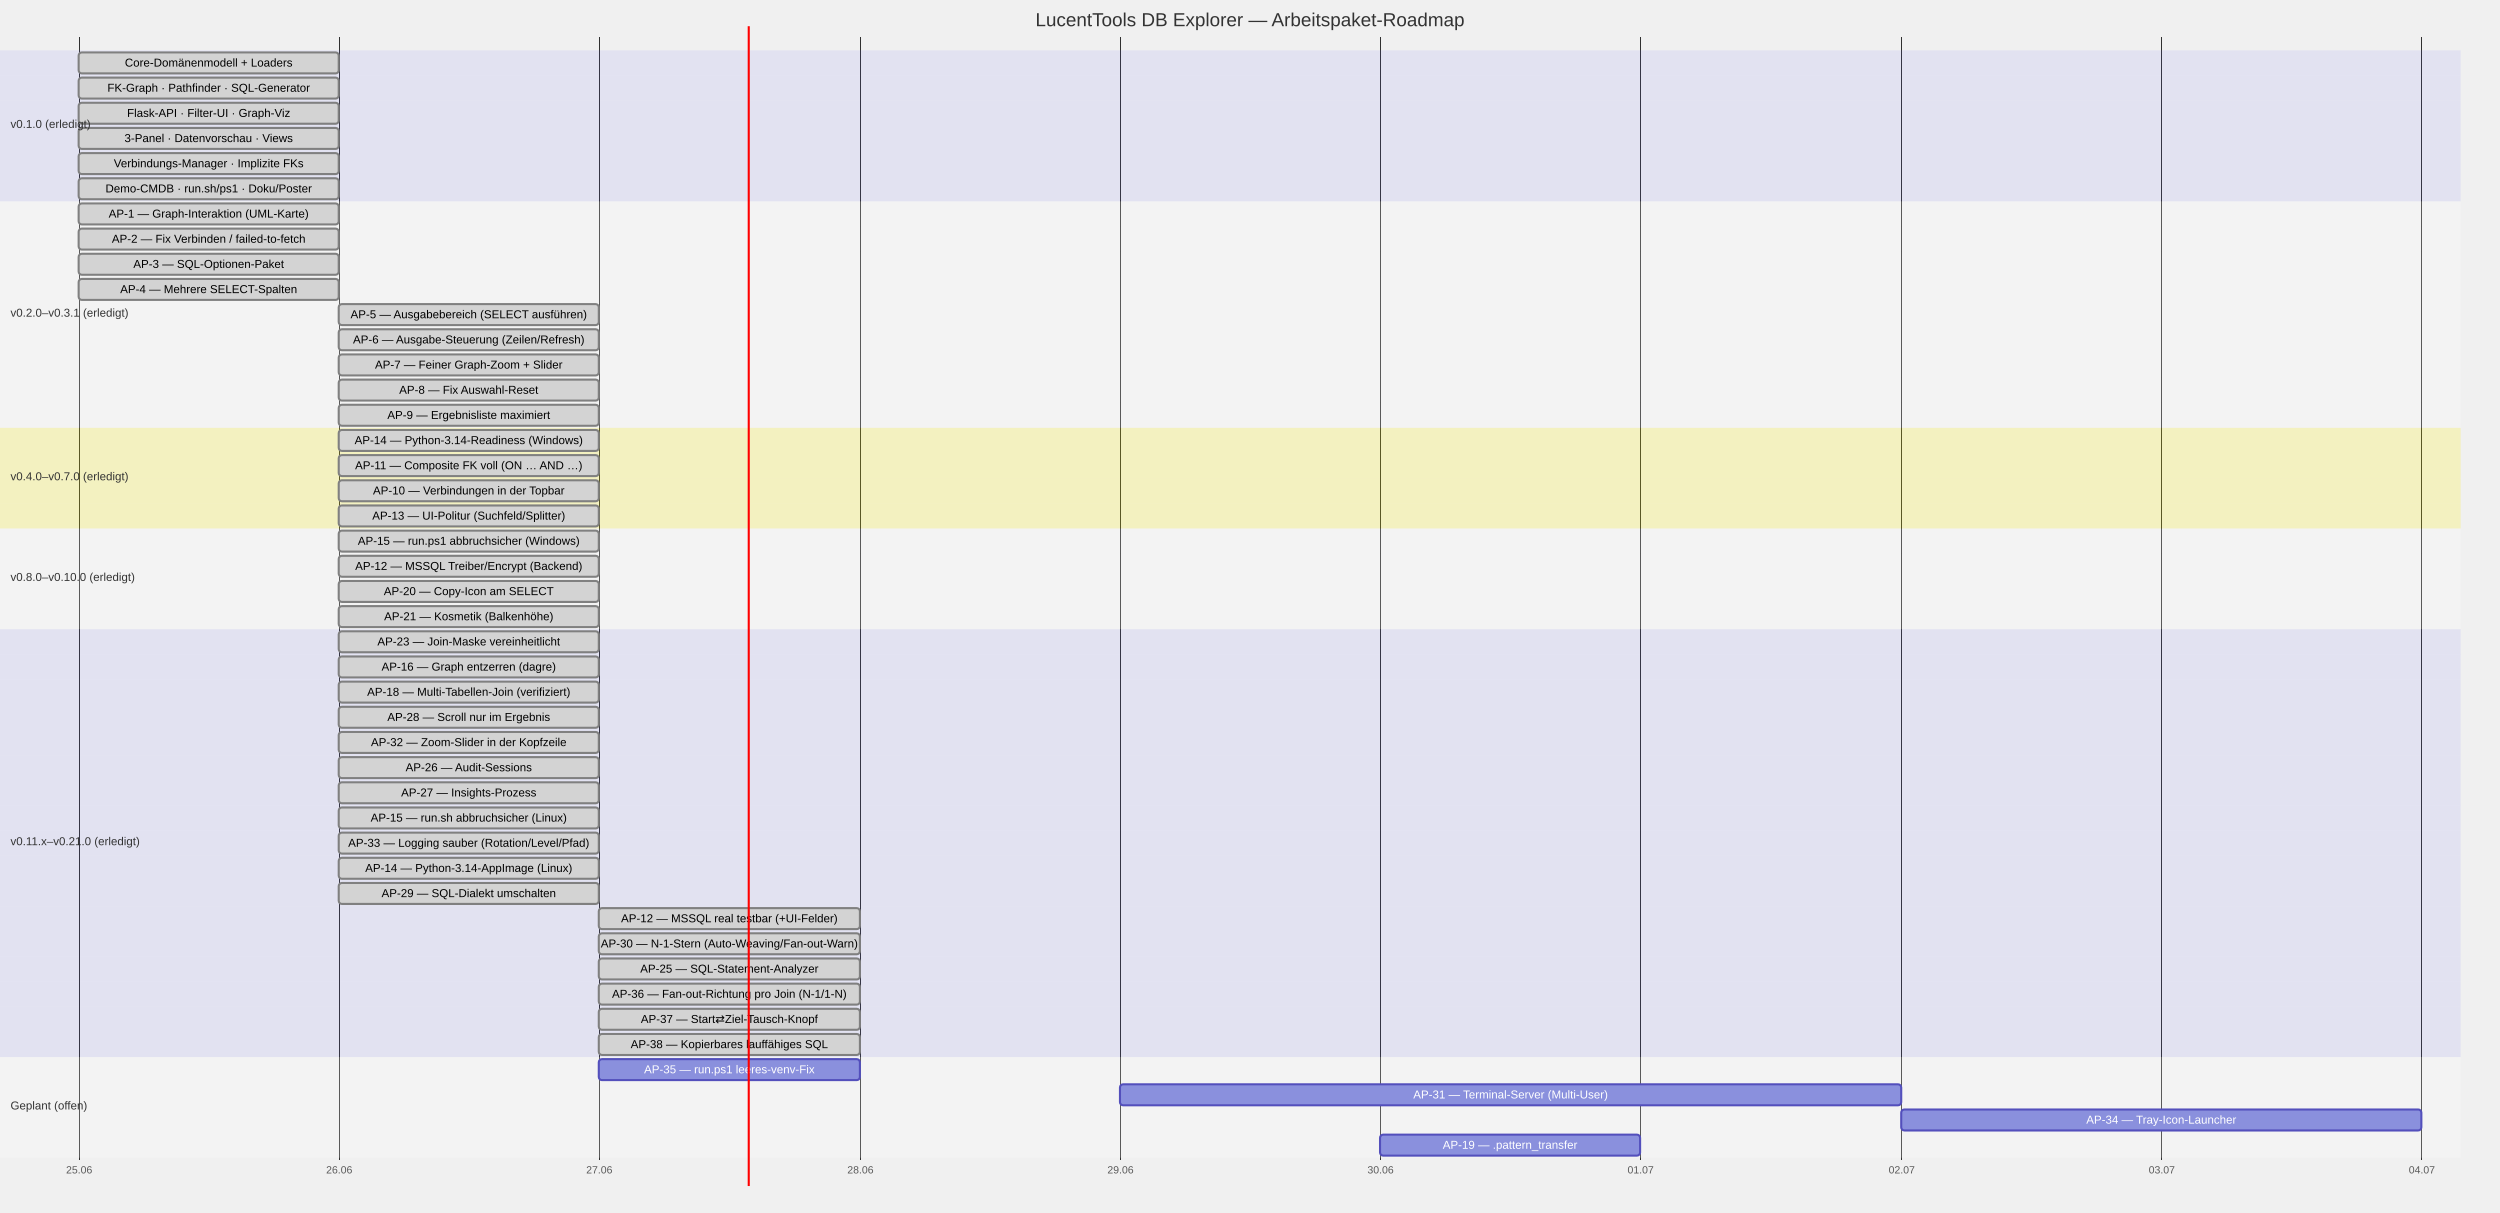
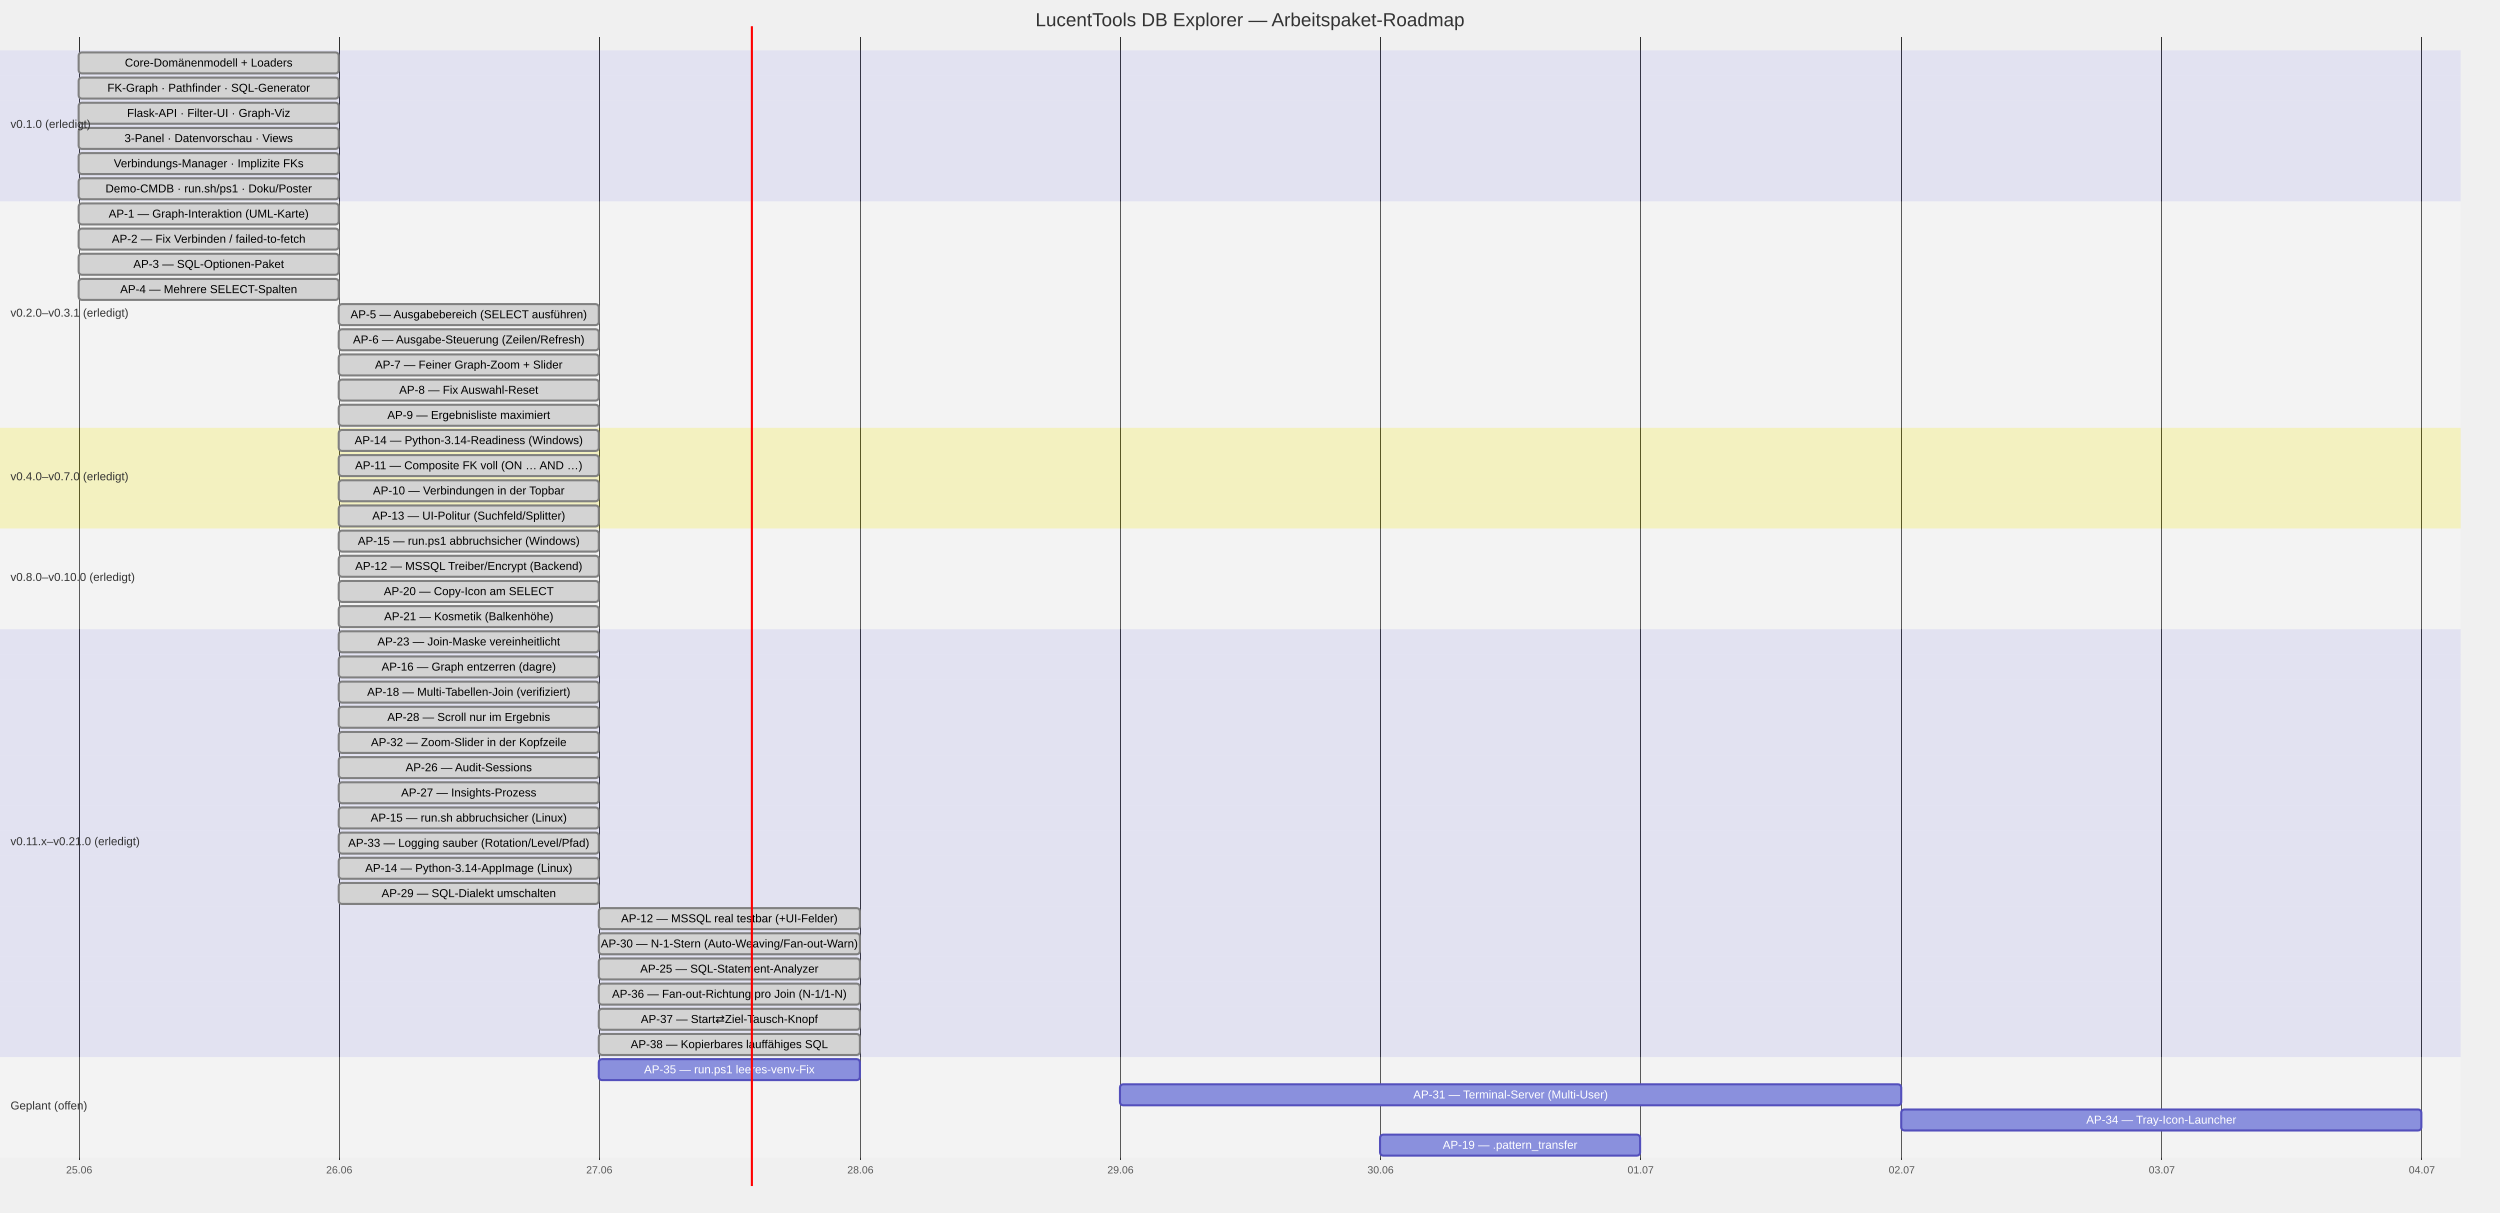
<svg xmlns="http://www.w3.org/2000/svg" id="my-svg" width="2384" viewBox="0 0 2384 1156" style="max-width: 2384px; background-color: transparent;" role="graphics-document document" aria-roledescription="gantt">
  <style>#my-svg{font-family:"trebuchet ms",verdana,arial,sans-serif;font-size:16px;fill:#333;}@keyframes edge-animation-frame{from{stroke-dashoffset:0;}}@keyframes dash{to{stroke-dashoffset:0;}}#my-svg .edge-animation-slow{stroke-dasharray:9,5!important;stroke-dashoffset:900;animation:dash 50s linear infinite;stroke-linecap:round;}#my-svg .edge-animation-fast{stroke-dasharray:9,5!important;stroke-dashoffset:900;animation:dash 20s linear infinite;stroke-linecap:round;}#my-svg .error-icon{fill:#552222;}#my-svg .error-text{fill:#552222;stroke:#552222;}#my-svg .edge-thickness-normal{stroke-width:1px;}#my-svg .edge-thickness-thick{stroke-width:3.5px;}#my-svg .edge-pattern-solid{stroke-dasharray:0;}#my-svg .edge-thickness-invisible{stroke-width:0;fill:none;}#my-svg .edge-pattern-dashed{stroke-dasharray:3;}#my-svg .edge-pattern-dotted{stroke-dasharray:2;}#my-svg .marker{fill:#333333;stroke:#333333;}#my-svg .marker.cross{stroke:#333333;}#my-svg svg{font-family:"trebuchet ms",verdana,arial,sans-serif;font-size:16px;}#my-svg p{margin:0;}#my-svg .mermaid-main-font{font-family:"trebuchet ms",verdana,arial,sans-serif;}#my-svg .exclude-range{fill:#eeeeee;}#my-svg .section{stroke:none;opacity:0.2;}#my-svg .section0{fill:rgba(102, 102, 255, 0.49);}#my-svg .section2{fill:#fff400;}#my-svg .section1,#my-svg .section3{fill:white;opacity:0.2;}#my-svg .sectionTitle0{fill:#333;}#my-svg .sectionTitle1{fill:#333;}#my-svg .sectionTitle2{fill:#333;}#my-svg .sectionTitle3{fill:#333;}#my-svg .sectionTitle{text-anchor:start;font-family:"trebuchet ms",verdana,arial,sans-serif;}#my-svg .grid .tick{stroke:lightgrey;opacity:0.8;shape-rendering:crispEdges;}#my-svg .grid .tick text{font-family:"trebuchet ms",verdana,arial,sans-serif;fill:#333;}#my-svg .grid path{stroke-width:0;}#my-svg .today{fill:none;stroke:red;stroke-width:2px;}#my-svg .task{stroke-width:2;}#my-svg .taskText{text-anchor:middle;font-family:"trebuchet ms",verdana,arial,sans-serif;}#my-svg .taskTextOutsideRight{fill:black;text-anchor:start;font-family:"trebuchet ms",verdana,arial,sans-serif;}#my-svg .taskTextOutsideLeft{fill:black;text-anchor:end;}#my-svg .task.clickable{cursor:pointer;}#my-svg .taskText.clickable{cursor:pointer;fill:#003163!important;font-weight:bold;}#my-svg .taskTextOutsideLeft.clickable{cursor:pointer;fill:#003163!important;font-weight:bold;}#my-svg .taskTextOutsideRight.clickable{cursor:pointer;fill:#003163!important;font-weight:bold;}#my-svg .taskText0,#my-svg .taskText1,#my-svg .taskText2,#my-svg .taskText3{fill:white;}#my-svg .task0,#my-svg .task1,#my-svg .task2,#my-svg .task3{fill:#8a90dd;stroke:#534fbc;}#my-svg .taskTextOutside0,#my-svg .taskTextOutside2{fill:black;}#my-svg .taskTextOutside1,#my-svg .taskTextOutside3{fill:black;}#my-svg .active0,#my-svg .active1,#my-svg .active2,#my-svg .active3{fill:#bfc7ff;stroke:#534fbc;}#my-svg .activeText0,#my-svg .activeText1,#my-svg .activeText2,#my-svg .activeText3{fill:black!important;}#my-svg .done0,#my-svg .done1,#my-svg .done2,#my-svg .done3{stroke:grey;fill:lightgrey;stroke-width:2;}#my-svg .doneText0,#my-svg .doneText1,#my-svg .doneText2,#my-svg .doneText3{fill:black!important;}#my-svg .doneText0.taskTextOutsideLeft,#my-svg .doneText0.taskTextOutsideRight,#my-svg .doneText1.taskTextOutsideLeft,#my-svg .doneText1.taskTextOutsideRight,#my-svg .doneText2.taskTextOutsideLeft,#my-svg .doneText2.taskTextOutsideRight,#my-svg .doneText3.taskTextOutsideLeft,#my-svg .doneText3.taskTextOutsideRight{fill:black!important;}#my-svg .crit0,#my-svg .crit1,#my-svg .crit2,#my-svg .crit3{stroke:#ff8888;fill:red;stroke-width:2;}#my-svg .activeCrit0,#my-svg .activeCrit1,#my-svg .activeCrit2,#my-svg .activeCrit3{stroke:#ff8888;fill:#bfc7ff;stroke-width:2;}#my-svg .doneCrit0,#my-svg .doneCrit1,#my-svg .doneCrit2,#my-svg .doneCrit3{stroke:#ff8888;fill:lightgrey;stroke-width:2;cursor:pointer;shape-rendering:crispEdges;}#my-svg .milestone{transform:rotate(45deg) scale(0.8,0.8);}#my-svg .milestoneText{font-style:italic;}#my-svg .doneCritText0,#my-svg .doneCritText1,#my-svg .doneCritText2,#my-svg .doneCritText3{fill:black!important;}#my-svg .doneCritText0.taskTextOutsideLeft,#my-svg .doneCritText0.taskTextOutsideRight,#my-svg .doneCritText1.taskTextOutsideLeft,#my-svg .doneCritText1.taskTextOutsideRight,#my-svg .doneCritText2.taskTextOutsideLeft,#my-svg .doneCritText2.taskTextOutsideRight,#my-svg .doneCritText3.taskTextOutsideLeft,#my-svg .doneCritText3.taskTextOutsideRight{fill:black!important;}#my-svg .vert{stroke:navy;}#my-svg .vertText{font-size:15px;text-anchor:middle;fill:navy!important;}#my-svg .activeCritText0,#my-svg .activeCritText1,#my-svg .activeCritText2,#my-svg .activeCritText3{fill:black!important;}#my-svg .titleText{text-anchor:middle;font-size:18px;fill:#333;font-family:"trebuchet ms",verdana,arial,sans-serif;}#my-svg .node .neo-node{stroke:#9370DB;}#my-svg [data-look="neo"].node rect,#my-svg [data-look="neo"].cluster rect,#my-svg [data-look="neo"].node polygon{stroke:#9370DB;filter:drop-shadow(1px 2px 2px rgba(185, 185, 185, 1));}#my-svg [data-look="neo"].node path{stroke:#9370DB;stroke-width:1px;}#my-svg [data-look="neo"].node .outer-path{filter:drop-shadow(1px 2px 2px rgba(185, 185, 185, 1));}#my-svg [data-look="neo"].node .neo-line path{stroke:#9370DB;filter:none;}#my-svg [data-look="neo"].node circle{stroke:#9370DB;filter:drop-shadow(1px 2px 2px rgba(185, 185, 185, 1));}#my-svg [data-look="neo"].node circle .state-start{fill:#000000;}#my-svg [data-look="neo"].icon-shape .icon{fill:#9370DB;filter:drop-shadow(1px 2px 2px rgba(185, 185, 185, 1));}#my-svg [data-look="neo"].icon-shape .icon-neo path{stroke:#9370DB;filter:drop-shadow(1px 2px 2px rgba(185, 185, 185, 1));}#my-svg :root{--mermaid-font-family:"trebuchet ms",verdana,arial,sans-serif;}</style>
  <g />
  <g class="grid" transform="translate(75, 1106)" fill="none" font-size="10" font-family="sans-serif" text-anchor="middle">
    <path class="domain" stroke="currentColor" d="M0.5,-1071V0.5H2234.5V-1071" />
    <g class="tick" opacity="1" transform="translate(0.5,0)">
      <line stroke="currentColor" y2="-1071" />
      <text fill="#000" y="3" dy="1em" stroke="none" font-size="10" style="text-anchor: middle;"> 25.06</text>
    </g>
    <g class="tick" opacity="1" transform="translate(248.5,0)">
      <line stroke="currentColor" y2="-1071" />
      <text fill="#000" y="3" dy="1em" stroke="none" font-size="10" style="text-anchor: middle;"> 26.06</text>
    </g>
    <g class="tick" opacity="1" transform="translate(496.5,0)">
      <line stroke="currentColor" y2="-1071" />
      <text fill="#000" y="3" dy="1em" stroke="none" font-size="10" style="text-anchor: middle;"> 27.06</text>
    </g>
    <g class="tick" opacity="1" transform="translate(745.5,0)">
      <line stroke="currentColor" y2="-1071" />
      <text fill="#000" y="3" dy="1em" stroke="none" font-size="10" style="text-anchor: middle;"> 28.06</text>
    </g>
    <g class="tick" opacity="1" transform="translate(993.5,0)">
      <line stroke="currentColor" y2="-1071" />
      <text fill="#000" y="3" dy="1em" stroke="none" font-size="10" style="text-anchor: middle;"> 29.06</text>
    </g>
    <g class="tick" opacity="1" transform="translate(1241.5,0)">
      <line stroke="currentColor" y2="-1071" />
      <text fill="#000" y="3" dy="1em" stroke="none" font-size="10" style="text-anchor: middle;"> 30.06</text>
    </g>
    <g class="tick" opacity="1" transform="translate(1489.5,0)">
      <line stroke="currentColor" y2="-1071" />
      <text fill="#000" y="3" dy="1em" stroke="none" font-size="10" style="text-anchor: middle;"> 01.07</text>
    </g>
    <g class="tick" opacity="1" transform="translate(1738.5,0)">
      <line stroke="currentColor" y2="-1071" />
      <text fill="#000" y="3" dy="1em" stroke="none" font-size="10" style="text-anchor: middle;"> 02.07</text>
    </g>
    <g class="tick" opacity="1" transform="translate(1986.5,0)">
      <line stroke="currentColor" y2="-1071" />
      <text fill="#000" y="3" dy="1em" stroke="none" font-size="10" style="text-anchor: middle;"> 03.07</text>
    </g>
    <g class="tick" opacity="1" transform="translate(2234.5,0)">
      <line stroke="currentColor" y2="-1071" />
      <text fill="#000" y="3" dy="1em" stroke="none" font-size="10" style="text-anchor: middle;"> 04.07</text>
    </g>
  </g>
  <g>
    <rect x="0" y="48" width="2346.5" height="24" class="section section0" />
    <rect x="0" y="72" width="2346.5" height="24" class="section section0" />
    <rect x="0" y="96" width="2346.5" height="24" class="section section0" />
    <rect x="0" y="120" width="2346.5" height="24" class="section section0" />
    <rect x="0" y="144" width="2346.5" height="24" class="section section0" />
    <rect x="0" y="168" width="2346.5" height="24" class="section section0" />
    <rect x="0" y="192" width="2346.5" height="24" class="section section1" />
    <rect x="0" y="216" width="2346.5" height="24" class="section section1" />
    <rect x="0" y="240" width="2346.5" height="24" class="section section1" />
    <rect x="0" y="264" width="2346.5" height="24" class="section section1" />
    <rect x="0" y="288" width="2346.5" height="24" class="section section1" />
    <rect x="0" y="312" width="2346.5" height="24" class="section section1" />
    <rect x="0" y="336" width="2346.5" height="24" class="section section1" />
    <rect x="0" y="360" width="2346.5" height="24" class="section section1" />
    <rect x="0" y="384" width="2346.5" height="24" class="section section1" />
    <rect x="0" y="408" width="2346.5" height="24" class="section section2" />
    <rect x="0" y="432" width="2346.5" height="24" class="section section2" />
    <rect x="0" y="456" width="2346.5" height="24" class="section section2" />
    <rect x="0" y="480" width="2346.5" height="24" class="section section2" />
    <rect x="0" y="504" width="2346.5" height="24" class="section section3" />
    <rect x="0" y="528" width="2346.5" height="24" class="section section3" />
    <rect x="0" y="552" width="2346.5" height="24" class="section section3" />
    <rect x="0" y="576" width="2346.5" height="24" class="section section3" />
    <rect x="0" y="600" width="2346.5" height="24" class="section section0" />
    <rect x="0" y="624" width="2346.5" height="24" class="section section0" />
    <rect x="0" y="648" width="2346.5" height="24" class="section section0" />
    <rect x="0" y="672" width="2346.5" height="24" class="section section0" />
    <rect x="0" y="696" width="2346.5" height="24" class="section section0" />
    <rect x="0" y="720" width="2346.5" height="24" class="section section0" />
    <rect x="0" y="744" width="2346.5" height="24" class="section section0" />
    <rect x="0" y="768" width="2346.5" height="24" class="section section0" />
    <rect x="0" y="792" width="2346.5" height="24" class="section section0" />
    <rect x="0" y="816" width="2346.5" height="24" class="section section0" />
    <rect x="0" y="840" width="2346.5" height="24" class="section section0" />
    <rect x="0" y="864" width="2346.5" height="24" class="section section0" />
    <rect x="0" y="888" width="2346.5" height="24" class="section section0" />
    <rect x="0" y="912" width="2346.5" height="24" class="section section0" />
    <rect x="0" y="936" width="2346.5" height="24" class="section section0" />
    <rect x="0" y="960" width="2346.5" height="24" class="section section0" />
    <rect x="0" y="984" width="2346.5" height="24" class="section section0" />
    <rect x="0" y="1008" width="2346.5" height="24" class="section section1" />
    <rect x="0" y="1032" width="2346.5" height="24" class="section section1" />
    <rect x="0" y="1080" width="2346.5" height="24" class="section section1" />
    <rect x="0" y="1056" width="2346.5" height="24" class="section section1" />
  </g>
  <g>
    <rect id="my-svg-d1" rx="3" ry="3" x="75" y="50" width="248" height="20" transform-origin="199px 60px" class="task done0" />
    <rect id="my-svg-d2" rx="3" ry="3" x="75" y="74" width="248" height="20" transform-origin="199px 84px" class="task done0" />
    <rect id="my-svg-d3" rx="3" ry="3" x="75" y="98" width="248" height="20" transform-origin="199px 108px" class="task done0" />
    <rect id="my-svg-d4" rx="3" ry="3" x="75" y="122" width="248" height="20" transform-origin="199px 132px" class="task done0" />
    <rect id="my-svg-d5" rx="3" ry="3" x="75" y="146" width="248" height="20" transform-origin="199px 156px" class="task done0" />
    <rect id="my-svg-d6" rx="3" ry="3" x="75" y="170" width="248" height="20" transform-origin="199px 180px" class="task done0" />
    <rect id="my-svg-a1" rx="3" ry="3" x="75" y="194" width="248" height="20" transform-origin="199px 204px" class="task done1" />
    <rect id="my-svg-a2" rx="3" ry="3" x="75" y="218" width="248" height="20" transform-origin="199px 228px" class="task done1" />
    <rect id="my-svg-a3" rx="3" ry="3" x="75" y="242" width="248" height="20" transform-origin="199px 252px" class="task done1" />
    <rect id="my-svg-a4" rx="3" ry="3" x="75" y="266" width="248" height="20" transform-origin="199px 276px" class="task done1" />
    <rect id="my-svg-a5" rx="3" ry="3" x="323" y="290" width="248" height="20" transform-origin="447px 300px" class="task done1" />
    <rect id="my-svg-a6" rx="3" ry="3" x="323" y="314" width="248" height="20" transform-origin="447px 324px" class="task done1" />
    <rect id="my-svg-a7" rx="3" ry="3" x="323" y="338" width="248" height="20" transform-origin="447px 348px" class="task done1" />
    <rect id="my-svg-a8" rx="3" ry="3" x="323" y="362" width="248" height="20" transform-origin="447px 372px" class="task done1" />
    <rect id="my-svg-a9" rx="3" ry="3" x="323" y="386" width="248" height="20" transform-origin="447px 396px" class="task done1" />
    <rect id="my-svg-b1" rx="3" ry="3" x="323" y="410" width="248" height="20" transform-origin="447px 420px" class="task done2" />
    <rect id="my-svg-b2" rx="3" ry="3" x="323" y="434" width="248" height="20" transform-origin="447px 444px" class="task done2" />
    <rect id="my-svg-b3" rx="3" ry="3" x="323" y="458" width="248" height="20" transform-origin="447px 468px" class="task done2" />
    <rect id="my-svg-b4" rx="3" ry="3" x="323" y="482" width="248" height="20" transform-origin="447px 492px" class="task done2" />
    <rect id="my-svg-c1" rx="3" ry="3" x="323" y="506" width="248" height="20" transform-origin="447px 516px" class="task done3" />
    <rect id="my-svg-c2" rx="3" ry="3" x="323" y="530" width="248" height="20" transform-origin="447px 540px" class="task done3" />
    <rect id="my-svg-c3" rx="3" ry="3" x="323" y="554" width="248" height="20" transform-origin="447px 564px" class="task done3" />
    <rect id="my-svg-c4" rx="3" ry="3" x="323" y="578" width="248" height="20" transform-origin="447px 588px" class="task done3" />
    <rect id="my-svg-e1" rx="3" ry="3" x="323" y="602" width="248" height="20" transform-origin="447px 612px" class="task done0" />
    <rect id="my-svg-e2" rx="3" ry="3" x="323" y="626" width="248" height="20" transform-origin="447px 636px" class="task done0" />
    <rect id="my-svg-e3" rx="3" ry="3" x="323" y="650" width="248" height="20" transform-origin="447px 660px" class="task done0" />
    <rect id="my-svg-e4" rx="3" ry="3" x="323" y="674" width="248" height="20" transform-origin="447px 684px" class="task done0" />
    <rect id="my-svg-e5" rx="3" ry="3" x="323" y="698" width="248" height="20" transform-origin="447px 708px" class="task done0" />
    <rect id="my-svg-e6" rx="3" ry="3" x="323" y="722" width="248" height="20" transform-origin="447px 732px" class="task done0" />
    <rect id="my-svg-e7" rx="3" ry="3" x="323" y="746" width="248" height="20" transform-origin="447px 756px" class="task done0" />
    <rect id="my-svg-e8" rx="3" ry="3" x="323" y="770" width="248" height="20" transform-origin="447px 780px" class="task done0" />
    <rect id="my-svg-e9" rx="3" ry="3" x="323" y="794" width="248" height="20" transform-origin="447px 804px" class="task done0" />
    <rect id="my-svg-e10" rx="3" ry="3" x="323" y="818" width="248" height="20" transform-origin="447px 828px" class="task done0" />
    <rect id="my-svg-e11" rx="3" ry="3" x="323" y="842" width="248" height="20" transform-origin="447px 852px" class="task done0" />
    <rect id="my-svg-e12" rx="3" ry="3" x="571" y="866" width="249" height="20" transform-origin="695.5px 876px" class="task done0" />
    <rect id="my-svg-e13" rx="3" ry="3" x="571" y="890" width="249" height="20" transform-origin="695.5px 900px" class="task done0" />
    <rect id="my-svg-e14" rx="3" ry="3" x="571" y="914" width="249" height="20" transform-origin="695.5px 924px" class="task done0" />
    <rect id="my-svg-e15" rx="3" ry="3" x="571" y="938" width="249" height="20" transform-origin="695.5px 948px" class="task done0" />
    <rect id="my-svg-e16" rx="3" ry="3" x="571" y="962" width="249" height="20" transform-origin="695.5px 972px" class="task done0" />
    <rect id="my-svg-e17" rx="3" ry="3" x="571" y="986" width="249" height="20" transform-origin="695.5px 996px" class="task done0" />
    <rect id="my-svg-p3" rx="3" ry="3" x="571" y="1010" width="249" height="20" transform-origin="695.5px 1020px" class="task task1" />
    <rect id="my-svg-p7" rx="3" ry="3" x="1068" y="1034" width="745" height="20" transform-origin="1440.5px 1044px" class="task task1" />
    <rect id="my-svg-p11" rx="3" ry="3" x="1316" y="1082" width="248" height="20" transform-origin="1440px 1092px" class="task task1" />
    <rect id="my-svg-p9" rx="3" ry="3" x="1813" y="1058" width="496" height="20" transform-origin="2061px 1068px" class="task task1" />
    <text id="my-svg-d1-text" font-size="11" x="199" y="63.5" class="taskText taskText0  doneText0 width-157.0771484375">Core-Domänenmodell + Loaders          </text>
    <text id="my-svg-d2-text" font-size="11" x="199" y="87.5" class="taskText taskText0  doneText0 width-191.59716796875">FK-Graph · Pathfinder · SQL-Generator </text>
    <text id="my-svg-d3-text" font-size="11" x="199" y="111.5" class="taskText taskText0  doneText0 width-155.171875">Flask-API · Filter-UI · Graph-Viz     </text>
    <text id="my-svg-d4-text" font-size="11" x="199" y="135.5" class="taskText taskText0  doneText0 width-158.5380859375">3-Panel · Datenvorschau · Views       </text>
    <text id="my-svg-d5-text" font-size="11" x="199" y="159.5" class="taskText taskText0  doneText0 width-179.1416015625">Verbindungs-Manager · Implizite FKs   </text>
    <text id="my-svg-d6-text" font-size="11" x="199" y="183.5" class="taskText taskText0  doneText0 width-194.73388671875">Demo-CMDB · run.sh/ps1 · Doku/Poster  </text>
    <text id="my-svg-a1-text" font-size="11" x="199" y="207.5" class="taskText taskText1  doneText1 width-187.953125">AP-1 — Graph-Interaktion (UML-Karte)        </text>
    <text id="my-svg-a2-text" font-size="11" x="199" y="231.5" class="taskText taskText1  doneText1 width-189.296875">AP-2 — Fix Verbinden / failed-to-fetch      </text>
    <text id="my-svg-a3-text" font-size="11" x="199" y="255.5" class="taskText taskText1  doneText1 width-136.41455078125">AP-3 — SQL-Optionen-Paket                   </text>
    <text id="my-svg-a4-text" font-size="11" x="199" y="279.5" class="taskText taskText1  doneText1 width-156.21875">AP-4 — Mehrere SELECT-Spalten               </text>
    <text id="my-svg-a5-text" font-size="11" x="447" y="303.5" class="taskText taskText1  doneText1 width-212.640625">AP-5 — Ausgabebereich (SELECT ausführen)    </text>
    <text id="my-svg-a6-text" font-size="11" x="447" y="327.5" class="taskText taskText1  doneText1 width-214.796875">AP-6 — Ausgabe-Steuerung (Zeilen/Refresh)   </text>
    <text id="my-svg-a7-text" font-size="11" x="447" y="351.5" class="taskText taskText1  doneText1 width-173.501953125">AP-7 — Feiner Graph-Zoom + Slider           </text>
    <text id="my-svg-a8-text" font-size="11" x="447" y="375.5" class="taskText taskText1  doneText1 width-125.8818359375">AP-8 — Fix Auswahl-Reset                    </text>
    <text id="my-svg-a9-text" font-size="11" x="447" y="399.5" class="taskText taskText1  doneText1 width-154.16064453125">AP-9 — Ergebnisliste maximiert              </text>
    <text id="my-svg-b1-text" font-size="11" x="447" y="423.5" class="taskText taskText2  doneText2 width-208.53125">AP-14 — Python-3.14-Readiness (Windows)     </text>
    <text id="my-svg-b2-text" font-size="11" x="447" y="447.5" class="taskText taskText2  doneText2 width-202.59375">AP-11 — Composite FK voll (ON … AND …)      </text>
    <text id="my-svg-b3-text" font-size="11" x="447" y="471.5" class="taskText taskText2  doneText2 width-179.13623046875">AP-10 — Verbindungen in der Topbar          </text>
    <text id="my-svg-b4-text" font-size="11" x="447" y="495.5" class="taskText taskText2  doneText2 width-185.84375">AP-13 — UI-Politur (Suchfeld/Splitter)      </text>
    <text id="my-svg-c1-text" font-size="11" x="447" y="519.5" class="taskText taskText3  doneText3 width-206.4375">AP-15 — run.ps1 abbruchsicher (Windows)     </text>
    <text id="my-svg-c2-text" font-size="11" x="447" y="543.5" class="taskText taskText3  doneText3 width-207.84375">AP-12 — MSSQL Treiber/Encrypt (Backend)     </text>
    <text id="my-svg-c3-text" font-size="11" x="447" y="567.5" class="taskText taskText3  doneText3 width-149.162109375">AP-20 — Copy-Icon am SELECT                 </text>
    <text id="my-svg-c4-text" font-size="11" x="447" y="591.5" class="taskText taskText3  doneText3 width-155.546875">AP-21 — Kosmetik (Balkenhöhe)               </text>
    <text id="my-svg-e1-text" font-size="11" x="447" y="615.5" class="taskText taskText0  doneText0 width-173.287109375">AP-23 — Join-Maske vereinheitlicht          </text>
    <text id="my-svg-e2-text" font-size="11" x="447" y="639.5" class="taskText taskText0  doneText0 width-163.109375">AP-16 — Graph entzerren (dagre)             </text>
    <text id="my-svg-e3-text" font-size="11" x="447" y="663.5" class="taskText taskText0  doneText0 width-197.640625">AP-18 — Multi-Tabellen-Join (verifiziert)   </text>
    <text id="my-svg-e4-text" font-size="11" x="447" y="687.5" class="taskText taskText0  doneText0 width-150.77685546875">AP-28 — Scroll nur im Ergebnis              </text>
    <text id="my-svg-e5-text" font-size="11" x="447" y="711.5" class="taskText taskText0  doneText0 width-183.1875">AP-32 — Zoom-Slider in der Kopfzeile        </text>
    <text id="my-svg-e6-text" font-size="11" x="447" y="735.5" class="taskText taskText0  doneText0 width-112.70654296875">AP-26 — Audit-Sessions                      </text>
    <text id="my-svg-e7-text" font-size="11" x="447" y="759.5" class="taskText taskText0  doneText0 width-120.41943359375">AP-27 — Insights-Prozess                    </text>
    <text id="my-svg-e8-text" font-size="11" x="447" y="783.5" class="taskText taskText0  doneText0 width-183.75">AP-15 — run.sh abbruchsicher (Linux)        </text>
    <text id="my-svg-e9-text" font-size="11" x="447" y="807.5" class="taskText taskText0  doneText0 width-228.703125">AP-33 — Logging sauber (Rotation/Level/Pfad) </text>
    <text id="my-svg-e10-text" font-size="11" x="447" y="831.5" class="taskText taskText0  doneText0 width-192.046875">AP-14 — Python-3.14-AppImage (Linux)         </text>
    <text id="my-svg-e11-text" font-size="11" x="447" y="855.5" class="taskText taskText0  doneText0 width-159.8125">AP-29 — SQL-Dialekt umschalten               </text>
    <text id="my-svg-e12-text" font-size="11" x="695.5" y="879.5" class="taskText taskText0  doneText0 width-197.984375">AP-12 — MSSQL real testbar (+UI-Felder)      </text>
    <text id="my-svg-e13-text" font-size="11" x="695.5" y="903.5" class="taskText taskText0  doneText0 width-241.125">AP-30 — N-1-Stern (Auto-Weaving/Fan-out-Warn) </text>
    <text id="my-svg-e14-text" font-size="11" x="695.5" y="927.5" class="taskText taskText0  doneText0 width-163.7373046875">AP-25 — SQL-Statement-Analyzer               </text>
    <text id="my-svg-e15-text" font-size="11" x="695.5" y="951.5" class="taskText taskText0  doneText0 width-221.765625">AP-36 — Fan-out-Richtung pro Join (N-1/1-N)  </text>
    <text id="my-svg-e16-text" font-size="11" x="695.5" y="975.5" class="taskText taskText0  doneText0 width-164.2294921875">AP-37 — Start⇄Ziel-Tausch-Knopf              </text>
    <text id="my-svg-e17-text" font-size="11" x="695.5" y="999.5" class="taskText taskText0  doneText0 width-180.388671875">AP-38 — Kopierbares lauffähiges SQL          </text>
    <text id="my-svg-p3-text" font-size="11" x="695.5" y="1023.5" class="taskText taskText1  width-158.646484375">AP-35 — run.ps1 leeres-venv-Fix             </text>
    <text id="my-svg-p7-text" font-size="11" x="1440.5" y="1047.5" class="taskText taskText1  width-182.421875">AP-31 — Terminal-Server (Multi-User)        </text>
    <text id="my-svg-p11-text" font-size="11" x="1440" y="1095.5" class="taskText taskText1  width-129.57177734375">AP-19 — .pattern_transfer                   </text>
    <text id="my-svg-p9-text" font-size="11" x="2061" y="1071.5" class="taskText taskText1  width-137.6875">AP-34 — Tray-Icon-Launcher                  </text>
  </g>
  <g>
    <text dy="0em" x="10" y="122" font-size="11" class="sectionTitle sectionTitle0">
      <tspan alignment-baseline="central" x="10">v0.1.0 (erledigt)</tspan>
    </text>
    <text dy="0em" x="10" y="302" font-size="11" class="sectionTitle sectionTitle1">
      <tspan alignment-baseline="central" x="10">v0.2.0–v0.3.1 (erledigt)</tspan>
    </text>
    <text dy="0em" x="10" y="458" font-size="11" class="sectionTitle sectionTitle2">
      <tspan alignment-baseline="central" x="10">v0.4.0–v0.7.0 (erledigt)</tspan>
    </text>
    <text dy="0em" x="10" y="554" font-size="11" class="sectionTitle sectionTitle3">
      <tspan alignment-baseline="central" x="10">v0.8.0–v0.10.0 (erledigt)</tspan>
    </text>
    <text dy="0em" x="10" y="806" font-size="11" class="sectionTitle sectionTitle0">
      <tspan alignment-baseline="central" x="10">v0.11.x–v0.21.0 (erledigt)</tspan>
    </text>
    <text dy="0em" x="10" y="1058" font-size="11" class="sectionTitle sectionTitle1">
      <tspan alignment-baseline="central" x="10">Geplant (offen)</tspan>
    </text>
  </g>
  <g class="today">
-     <line x1="714" x2="714" y1="25" y2="1131" class="today" />
+     <line x1="717" x2="717" y1="25" y2="1131" class="today" />
  </g>
  <text x="1192" y="25" class="titleText">LucentTools DB Explorer — Arbeitspaket-Roadmap</text>
</svg>
